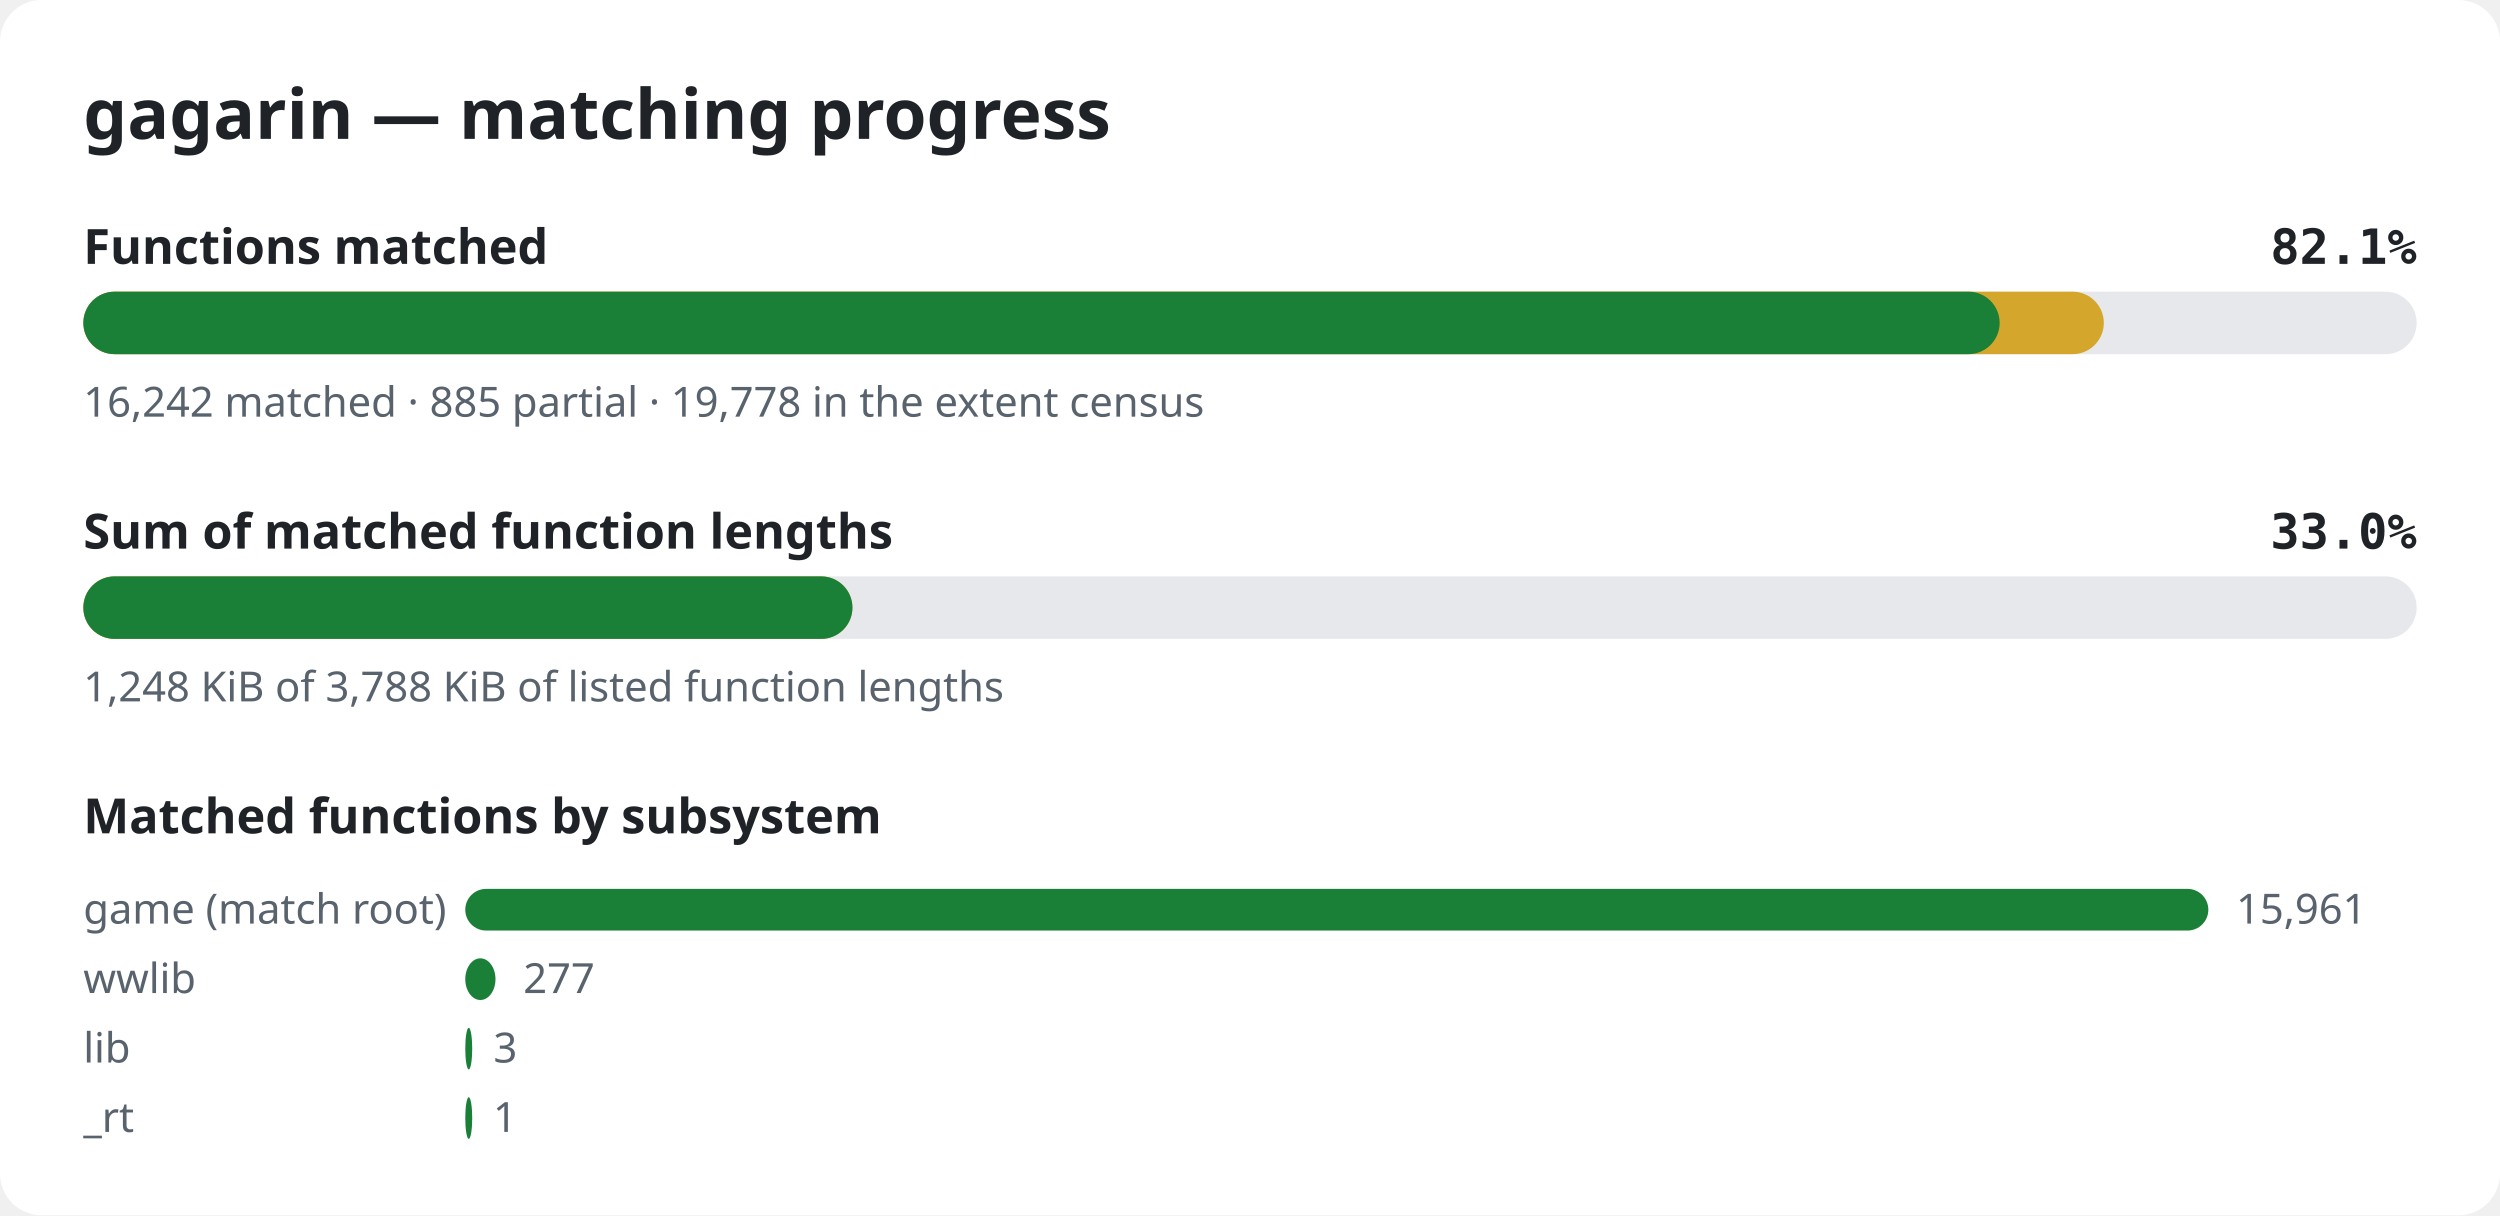
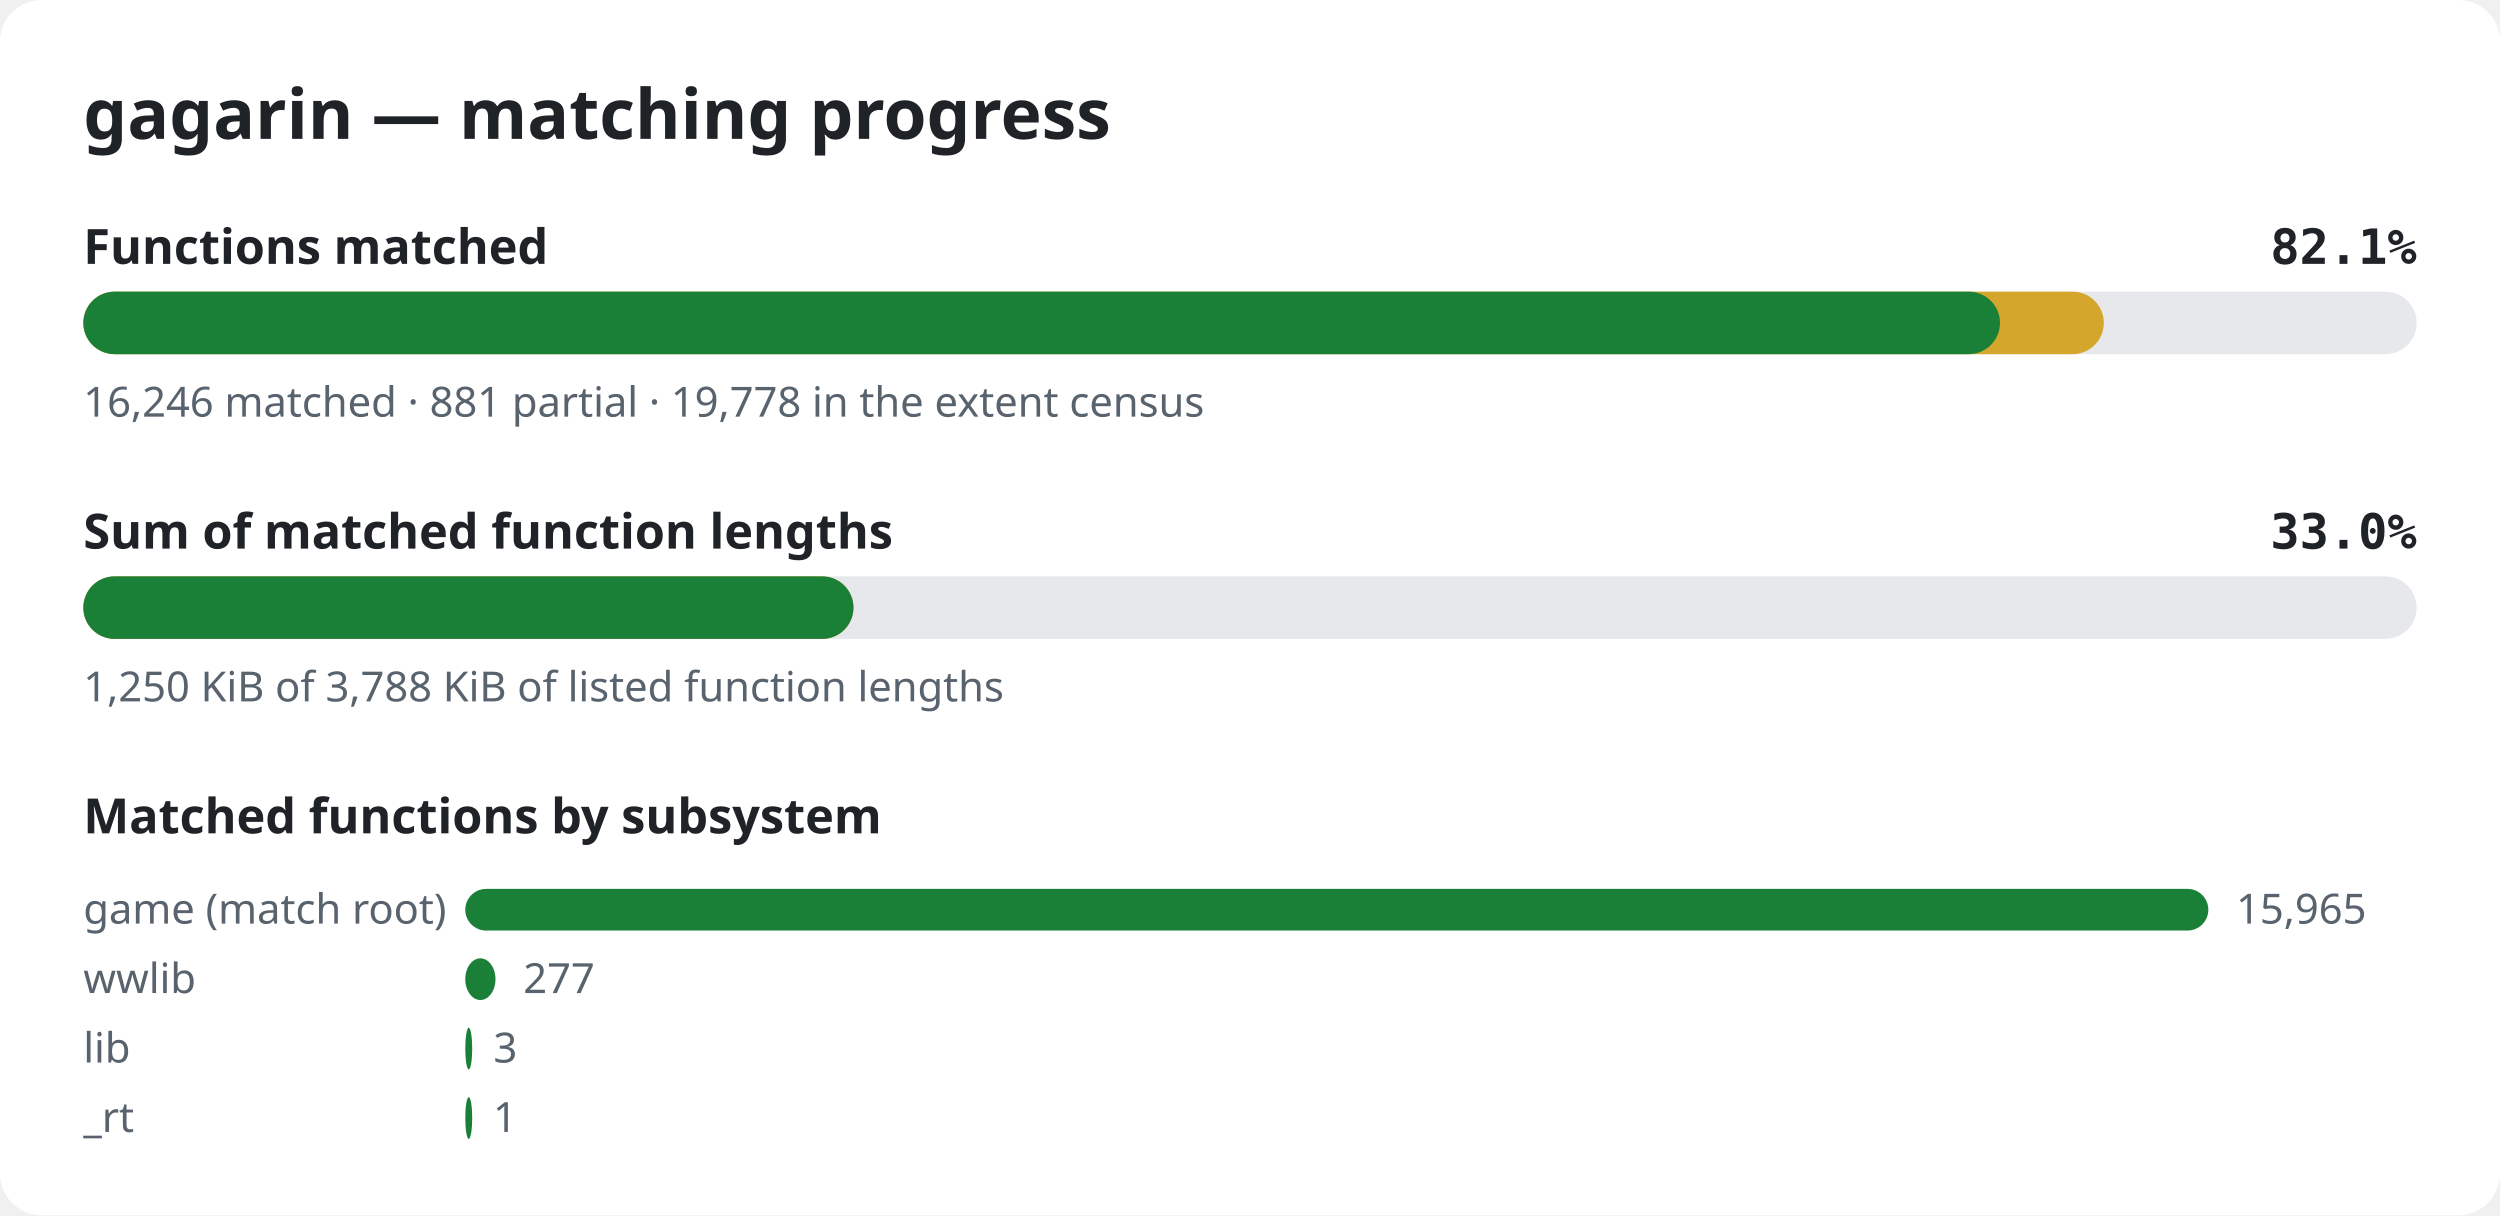
<svg xmlns="http://www.w3.org/2000/svg" width="720" height="350" viewBox="0 0 720 350" role="img" aria-label="gagarin matching progress">
  <style>.bg{fill:#ffffff}.title{font:600 20px sans-serif;fill:#1f2328}.label{font:600 14px sans-serif;fill:#1f2328}.pct{font:600 14px monospace;fill:#1f2328}.note{font:12px sans-serif;fill:#59636e}.track{fill:#e6e8eb}.done{fill:#1a7f37}.partial{fill:#d4a72c}@media (prefers-color-scheme: dark){.bg{fill:#0d1117}.title,.label,.pct{fill:#e6edf3}.note{fill:#9198a1}.track{fill:#262c36}.done{fill:#3fb950}.partial{fill:#d29922}}</style>
  <rect width="720" height="350" rx="12" class="bg" />
  <text x="24" y="40" class="title">gagarin — matching progress</text>
  <text x="24" y="76" class="label">Functions matched</text>
  <text x="696" y="76" class="pct" text-anchor="end">82.1%</text>
  <rect x="24" y="84" width="672" height="18" rx="9" class="track" />
  <rect x="24" y="84" width="581.9" height="18" rx="9" class="partial" />
-   <rect x="24" y="84" width="551.9" height="18" rx="9" class="done" />
-   <text x="24" y="120" class="note">16,242 matched · 885 partial · 19,778 in the extent census</text>
+   <rect x="24" y="84" width="552.0" height="18" rx="9" class="done" />
+   <text x="24" y="120" class="note">16,246 matched · 881 partial · 19,778 in the extent census</text>
  <text x="24" y="158" class="label">Sum of matched function lengths</text>
  <text x="696" y="158" class="pct" text-anchor="end">33.0%</text>
  <rect x="24" y="166" width="672" height="18" rx="9" class="track" />
-   <rect x="24" y="166" width="221.5" height="18" rx="9" class="partial" />
-   <rect x="24" y="166" width="221.5" height="18" rx="9" class="done" />
-   <text x="24" y="202" class="note">1,248 KiB of 3,788 KiB of listed function lengths</text>
+   <rect x="24" y="166" width="221.8" height="18" rx="9" class="partial" />
+   <rect x="24" y="166" width="221.8" height="18" rx="9" class="done" />
+   <text x="24" y="202" class="note">1,250 KiB of 3,788 KiB of listed function lengths</text>
  <text x="24" y="240" class="label">Matched functions by subsystem</text>
  <text x="24" y="266" class="note">game (match root)</text>
  <rect x="134" y="256" width="502.0" height="12" rx="6" class="done" />
-   <text x="644.0" y="266" class="note">15,961</text>
+   <text x="644.0" y="266" class="note">15,965</text>
  <text x="24" y="286" class="note">wwlib</text>
  <rect x="134" y="276" width="8.7" height="12" rx="6" class="done" />
  <text x="150.7" y="286" class="note">277</text>
  <text x="24" y="306" class="note">lib</text>
  <rect x="134" y="296" width="2.0" height="12" rx="6" class="done" />
  <text x="142.1" y="306" class="note">3</text>
  <text x="24" y="326" class="note">_rt</text>
  <rect x="134" y="316" width="2.0" height="12" rx="6" class="done" />
  <text x="142.0" y="326" class="note">1</text>
</svg>
